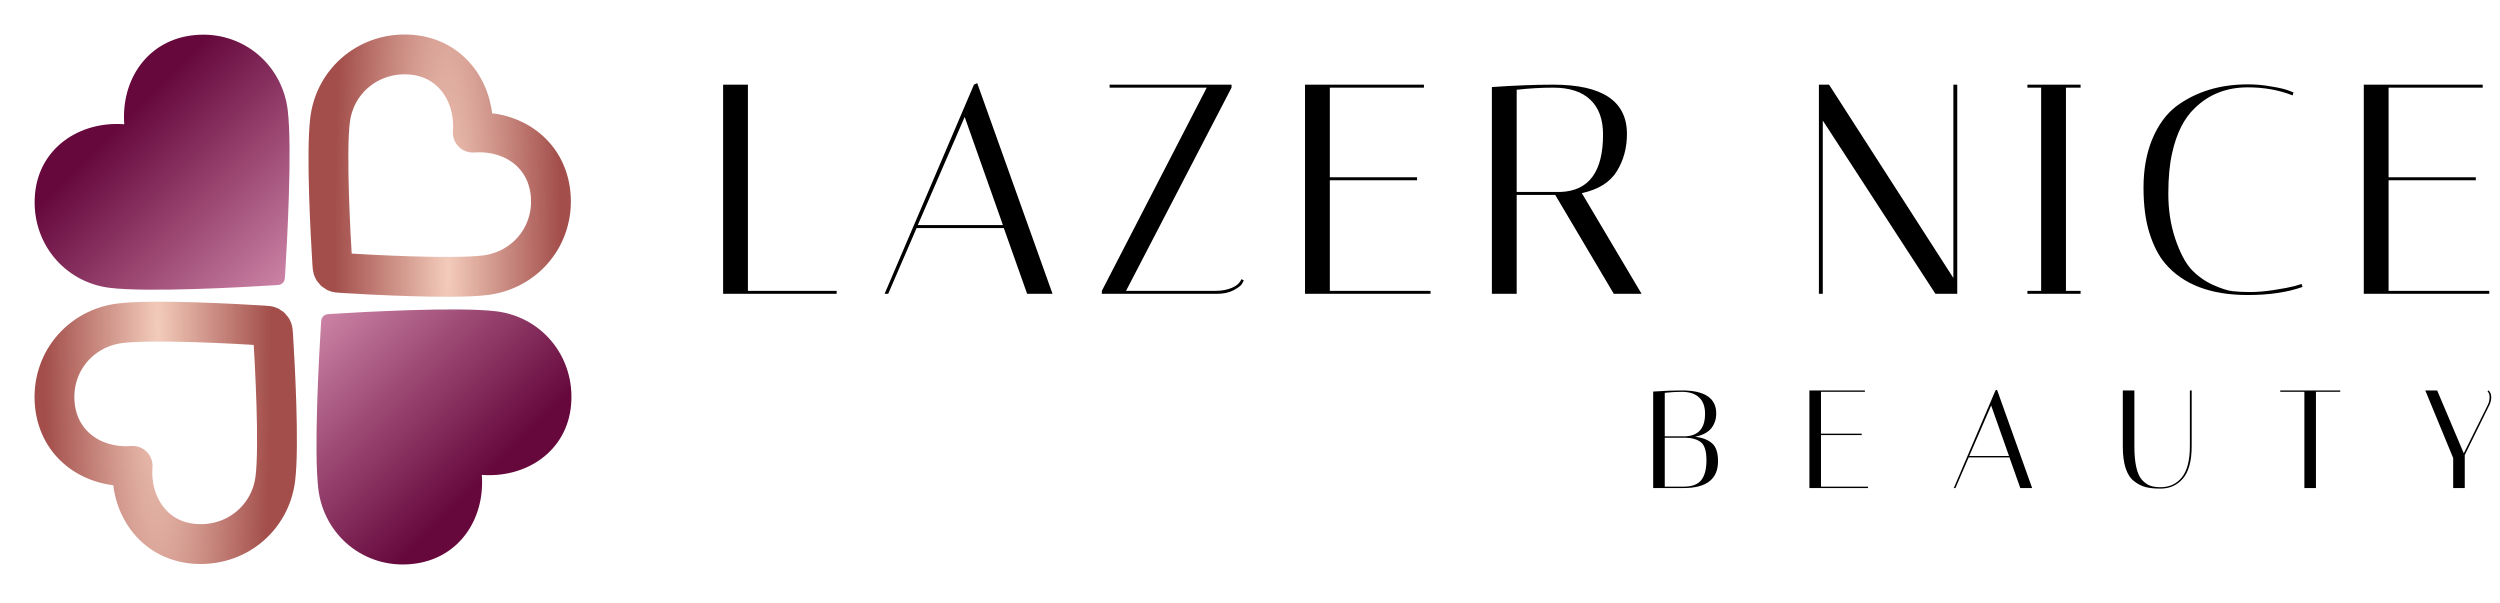
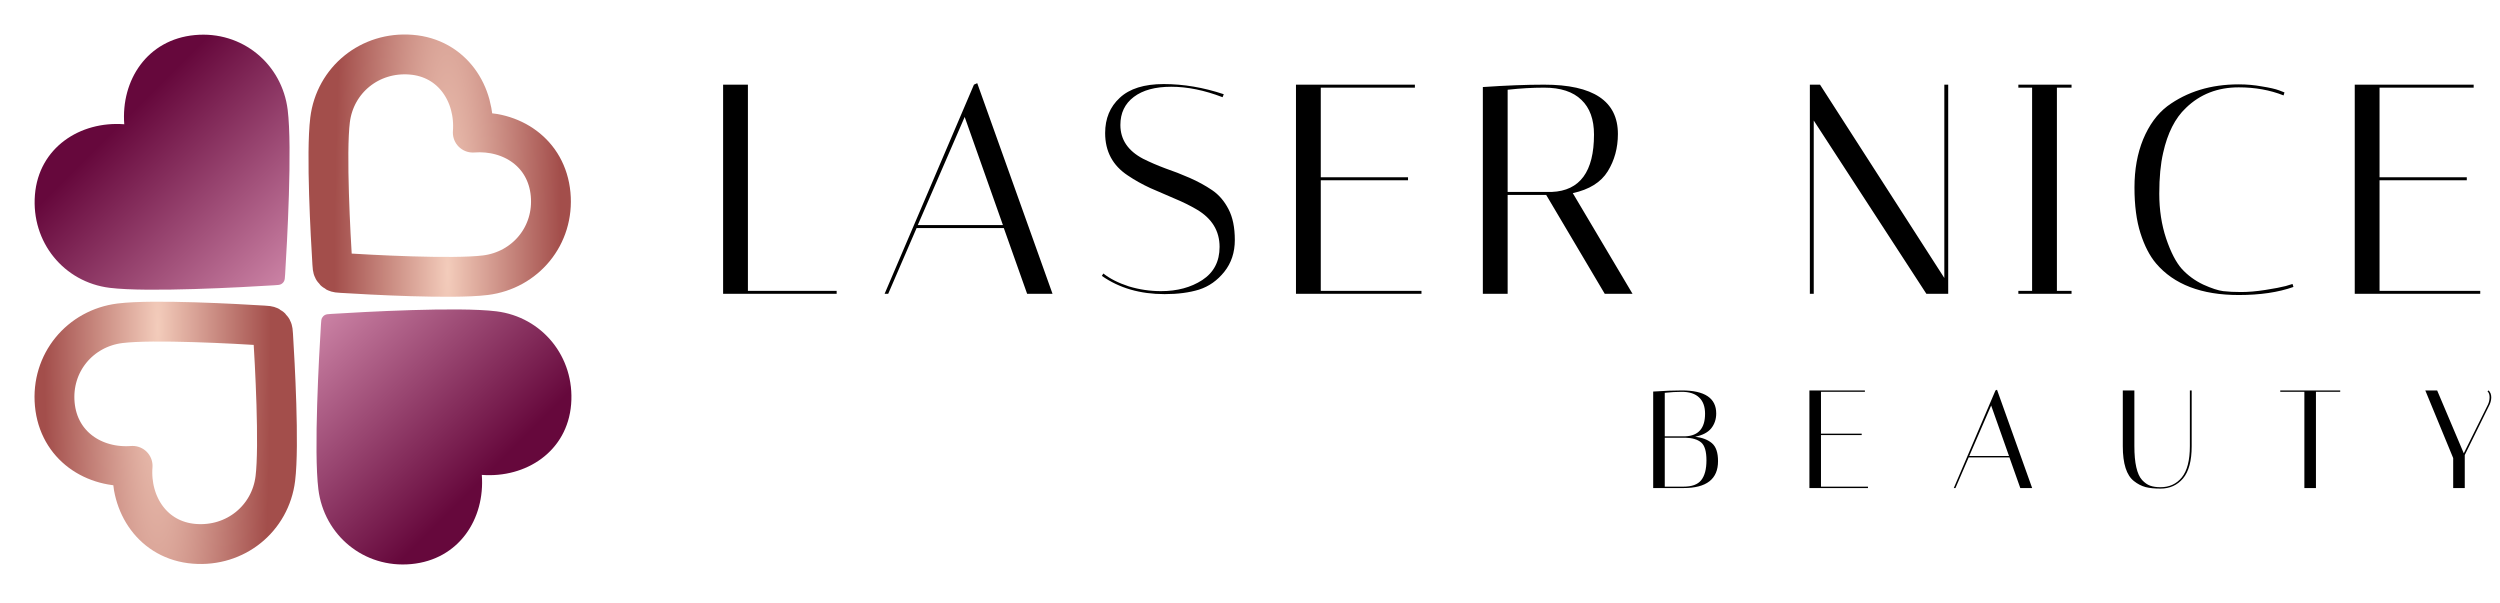
<svg xmlns="http://www.w3.org/2000/svg" width="502" height="121" viewBox="0 0 502 121" fill="none">
-   <path fill-rule="evenodd" clip-rule="evenodd" d="M24.951 24.951C16.087 24.274 7.774 29.64 7.013 39.136C6.253 48.633 12.834 56.657 22.027 57.796C29.671 58.743 48.864 57.668 55.117 57.279C55.816 57.236 56.166 57.214 56.447 57.061C56.693 56.928 56.9 56.721 57.033 56.476C57.185 56.195 57.207 55.845 57.251 55.145C57.64 48.892 58.714 29.699 57.768 22.056C56.629 12.862 48.646 6.147 39.108 7.042C29.569 7.936 24.274 16.088 24.951 24.951Z" fill="url(#paint0_linear_522_585)" />
-   <path fill-rule="evenodd" clip-rule="evenodd" d="M96.747 95.359C105.61 96.035 113.924 90.67 114.684 81.174C115.445 71.677 108.864 63.652 99.67 62.513C92.026 61.567 72.834 62.641 66.58 63.031C65.881 63.074 65.531 63.096 65.25 63.248C65.004 63.381 64.797 63.588 64.664 63.834C64.512 64.115 64.49 64.464 64.447 65.164C64.058 71.418 62.983 90.61 63.929 98.254C65.068 107.447 73.051 114.162 82.59 113.268C92.129 112.373 97.424 104.222 96.747 95.359Z" fill="url(#paint1_linear_522_585)" />
-   <path fill-rule="evenodd" clip-rule="evenodd" d="M94.936 26.629C95.526 18.896 90.845 11.642 82.559 10.979C74.273 10.315 67.271 16.057 66.278 24.078C65.452 30.748 66.389 47.494 66.729 52.95C66.767 53.56 66.786 53.866 66.919 54.111C67.035 54.325 67.216 54.506 67.43 54.622C67.675 54.755 67.98 54.773 68.591 54.812C74.047 55.151 90.793 56.089 97.462 55.263C105.484 54.269 111.343 47.304 110.562 38.981C109.782 30.659 102.669 26.039 94.936 26.629Z" stroke="url(#paint2_radial_522_585)" stroke-width="8" stroke-linecap="round" stroke-linejoin="round" />
-   <path fill-rule="evenodd" clip-rule="evenodd" d="M26.63 93.547C26.039 101.281 30.721 108.535 39.006 109.198C47.292 109.862 54.294 104.12 55.288 96.098C56.114 89.429 55.176 72.683 54.836 67.227C54.798 66.616 54.779 66.311 54.646 66.066C54.531 65.852 54.35 65.671 54.136 65.555C53.89 65.422 53.585 65.403 52.975 65.365C47.519 65.025 30.773 64.088 24.103 64.914C16.082 65.907 10.223 72.873 11.003 81.195C11.784 89.518 18.896 94.138 26.63 93.547Z" stroke="url(#paint3_radial_522_585)" stroke-width="8" stroke-linecap="round" stroke-linejoin="round" />
-   <path d="M168 59H145.2V17H150.18V58.4H168V59ZM178.348 59H177.628L195.568 17L196.228 16.7L211.348 59H206.248L201.568 45.8H184.048L178.348 59ZM193.708 23.48L184.288 45.2H201.388L193.708 23.48ZM222.812 17.6V17H247.292V17.6L226.112 58.4H244.172C245.332 58.4 246.392 58.2 247.352 57.8C248.312 57.4 248.952 56.82 249.272 56.06L249.752 56.3C249.672 56.5 249.532 56.76 249.332 57.08C249.172 57.36 248.632 57.76 247.712 58.28C246.792 58.76 245.672 59 244.352 59H221.252V58.4L242.312 17.6H222.812ZM285.928 17V17.6H267.028V35.6H284.548V36.2H267.028V58.4H287.248V59H262.048V17H285.928ZM299.571 17.48C304.211 17.16 308.311 17 311.871 17C321.751 17 326.691 20.3 326.691 26.9C326.691 29.7 326.011 32.2 324.651 34.4C323.291 36.6 320.951 38.06 317.631 38.78L329.631 59H324.051L312.291 39.14H304.551V59H299.571V17.48ZM311.871 17.6C309.551 17.6 307.111 17.74 304.551 18.02V38.54H313.431C319.071 38.3 321.891 34.46 321.891 27.02C321.891 23.98 321.051 21.66 319.371 20.06C317.691 18.42 315.191 17.6 311.871 17.6ZM366.016 59H365.236V17H367.276L392.236 55.82V17H393.016V59H388.636L366.016 24.2V59ZM407.102 17.6V17H417.782V17.6H414.842V58.4H417.782V59H407.102V58.4H409.862V17.6H407.102ZM451.358 59.24C443.878 59.24 438.338 57.12 434.738 52.88C433.458 51.36 432.418 49.34 431.618 46.82C430.818 44.3 430.418 41.24 430.418 37.64C430.418 34.04 430.998 30.82 432.158 27.98C433.358 25.1 434.978 22.88 437.018 21.32C440.978 18.4 445.758 16.94 451.358 16.94C452.958 16.94 454.518 17.08 456.038 17.36C457.558 17.6 458.698 17.86 459.458 18.14L460.538 18.56L460.358 19.16C457.638 18.08 454.638 17.54 451.358 17.54C447.118 17.54 443.578 18.92 440.738 21.68C438.578 23.72 437.058 26.72 436.178 30.68C435.658 32.92 435.398 35.66 435.398 38.9C435.398 42.14 435.858 45.14 436.778 47.9C437.698 50.62 438.738 52.64 439.898 53.96C441.098 55.28 442.538 56.34 444.218 57.14C445.898 57.9 447.238 58.34 448.238 58.46C449.238 58.58 450.438 58.64 451.838 58.64C453.278 58.64 454.898 58.5 456.698 58.22C458.498 57.94 459.858 57.68 460.778 57.44L462.158 57.02L462.338 57.62C459.298 58.7 455.638 59.24 451.358 59.24ZM498.529 17V17.6H479.629V35.6H497.149V36.2H479.629V58.4H499.849V59H474.649V17H498.529Z" fill="black" />
+   <path fill-rule="evenodd" clip-rule="evenodd" d="M24.951 24.951C16.087 24.274 7.774 29.64 7.013 39.136C6.253 48.633 12.834 56.657 22.027 57.796C29.671 58.743 48.864 57.668 55.117 57.279C55.816 57.236 56.166 57.214 56.447 57.061C56.693 56.928 56.9 56.721 57.033 56.476C57.185 56.195 57.207 55.845 57.251 55.145C57.64 48.892 58.714 29.699 57.768 22.056C56.629 12.862 48.646 6.147 39.108 7.042C29.569 7.936 24.274 16.088 24.951 24.951Z" fill="url(#paint0_linear_740_207)" />
+   <path fill-rule="evenodd" clip-rule="evenodd" d="M96.747 95.358C105.61 96.034 113.924 90.669 114.684 81.173C115.445 71.676 108.864 63.651 99.67 62.512C92.026 61.566 72.834 62.641 66.58 63.03C65.881 63.073 65.531 63.095 65.25 63.247C65.004 63.38 64.797 63.587 64.664 63.833C64.512 64.114 64.49 64.463 64.447 65.163C64.058 71.416 62.983 90.609 63.929 98.253C65.068 107.446 73.051 114.161 82.59 113.267C92.129 112.372 97.424 104.221 96.747 95.358Z" fill="url(#paint1_linear_740_207)" />
+   <path fill-rule="evenodd" clip-rule="evenodd" d="M94.936 26.629C95.526 18.896 90.845 11.642 82.559 10.979C74.273 10.315 67.271 16.057 66.278 24.078C65.452 30.748 66.389 47.494 66.729 52.95C66.767 53.56 66.786 53.866 66.919 54.111C67.035 54.325 67.216 54.506 67.43 54.622C67.675 54.755 67.98 54.773 68.591 54.812C74.047 55.151 90.793 56.089 97.462 55.263C105.484 54.269 111.343 47.304 110.562 38.981C109.782 30.659 102.669 26.039 94.936 26.629Z" stroke="url(#paint2_radial_740_207)" stroke-width="8" stroke-linecap="round" stroke-linejoin="round" />
+   <path fill-rule="evenodd" clip-rule="evenodd" d="M26.629 93.546C26.038 101.28 30.72 108.534 39.005 109.197C47.291 109.861 54.293 104.119 55.287 96.097C56.113 89.428 55.175 72.682 54.835 67.226C54.797 66.615 54.778 66.31 54.645 66.065C54.529 65.851 54.349 65.67 54.135 65.554C53.889 65.421 53.584 65.402 52.974 65.364C47.518 65.025 30.772 64.087 24.102 64.913C16.081 65.906 10.222 72.872 11.002 81.194C11.783 89.517 18.895 94.137 26.629 93.546Z" stroke="url(#paint3_radial_740_207)" stroke-width="8" stroke-linecap="round" stroke-linejoin="round" />
+   <path d="M168 59H145.2V17H150.18V58.4H168V59ZM178.348 59H177.628L195.568 17L196.228 16.7L211.348 59H206.248L201.568 45.8H184.048L178.348 59ZM193.708 23.48L184.288 45.2H201.388L193.708 23.48ZM245.492 19.52C241.852 18.12 238.412 17.42 235.172 17.42C231.972 17.42 229.472 18.1 227.672 19.46C225.872 20.82 224.972 22.7 224.972 25.1C224.972 28.02 226.492 30.28 229.532 31.88C230.892 32.56 232.372 33.2 233.972 33.8C235.612 34.36 237.252 35 238.892 35.72C240.532 36.44 242.032 37.26 243.392 38.18C244.752 39.1 245.852 40.38 246.692 42.02C247.532 43.62 247.952 45.68 247.952 48.2C247.952 50.68 247.252 52.8 245.852 54.56C244.452 56.32 242.752 57.52 240.752 58.16C238.792 58.76 236.492 59.06 233.852 59.06C228.932 59.06 224.732 57.84 221.252 55.4L221.552 54.92C222.872 55.96 224.572 56.82 226.652 57.5C228.772 58.14 230.932 58.46 233.132 58.46C236.372 58.46 239.132 57.72 241.412 56.24C243.732 54.72 244.892 52.5 244.892 49.58C244.892 46.38 243.372 43.88 240.332 42.08C238.972 41.28 237.472 40.54 235.832 39.86C234.232 39.18 232.612 38.48 230.972 37.76C229.332 37 227.832 36.16 226.472 35.24C223.432 33.24 221.912 30.4 221.912 26.72C221.912 23.8 222.892 21.44 224.852 19.64C226.812 17.8 229.752 16.88 233.672 16.88C237.632 16.88 241.652 17.56 245.732 18.92L245.492 19.52ZM284.111 17V17.6H265.211V35.6H282.731V36.2H265.211V58.4H285.431V59H260.231V17H284.111ZM297.755 17.48C302.395 17.16 306.495 17 310.055 17C319.935 17 324.875 20.3 324.875 26.9C324.875 29.7 324.195 32.2 322.835 34.4C321.475 36.6 319.135 38.06 315.815 38.78L327.815 59H322.235L310.475 39.14H302.735V59H297.755V17.48ZM310.055 17.6C307.735 17.6 305.295 17.74 302.735 18.02V38.54H311.615C317.255 38.3 320.075 34.46 320.075 27.02C320.075 23.98 319.235 21.66 317.555 20.06C315.875 18.42 313.375 17.6 310.055 17.6ZM364.2 59H363.42V17H365.46L390.42 55.82V17H391.2V59H386.82L364.2 24.2V59ZM405.286 17.6V17H415.966V17.6H413.026V58.4H415.966V59H405.286V58.4H408.046V17.6H405.286ZM449.542 59.24C442.062 59.24 436.522 57.12 432.922 52.88C431.642 51.36 430.602 49.34 429.802 46.82C429.002 44.3 428.602 41.24 428.602 37.64C428.602 34.04 429.182 30.82 430.342 27.98C431.542 25.1 433.162 22.88 435.202 21.32C439.162 18.4 443.942 16.94 449.542 16.94C451.142 16.94 452.702 17.08 454.222 17.36C455.742 17.6 456.882 17.86 457.642 18.14L458.722 18.56L458.542 19.16C455.822 18.08 452.822 17.54 449.542 17.54C445.302 17.54 441.762 18.92 438.922 21.68C436.762 23.72 435.242 26.72 434.362 30.68C433.842 32.92 433.582 35.66 433.582 38.9C433.582 42.14 434.042 45.14 434.962 47.9C435.882 50.62 436.922 52.64 438.082 53.96C439.282 55.28 440.722 56.34 442.402 57.14C444.082 57.9 445.422 58.34 446.422 58.46C447.422 58.58 448.622 58.64 450.022 58.64C451.462 58.64 453.082 58.5 454.882 58.22C456.682 57.94 458.042 57.68 458.962 57.44L460.342 57.02L460.522 57.62C457.482 58.7 453.822 59.24 449.542 59.24ZM496.713 17V17.6H477.813V35.6H495.333V36.2H477.813V58.4H498.033V59H472.833V17H496.713Z" fill="black" />
  <path d="M331.96 78.624C334.125 78.475 336.039 78.4 337.7 78.4C342.311 78.4 344.616 79.94 344.616 83.02C344.616 84.177 344.28 85.176 343.608 86.016C342.936 86.837 341.863 87.397 340.388 87.696C341.807 87.864 342.927 88.293 343.748 88.984C344.569 89.675 344.98 90.879 344.98 92.596C344.98 96.199 342.675 98 338.064 98H331.96V78.624ZM334.284 97.72H338.064C339.725 97.72 340.901 97.291 341.592 96.432C342.301 95.555 342.656 94.22 342.656 92.428C342.656 90.636 342.301 89.441 341.592 88.844C340.883 88.247 339.828 87.929 338.428 87.892H334.284V97.72ZM337.7 78.68C336.617 78.68 335.479 78.745 334.284 78.876V87.612H338.428C341.06 87.5 342.376 85.988 342.376 83.076C342.376 81.657 341.984 80.575 341.2 79.828C340.416 79.063 339.249 78.68 337.7 78.68ZM374.473 78.4V78.68H365.653V87.08H373.829V87.36H365.653V97.72H375.089V98H363.329V78.4H374.473ZM392.656 98H392.32L400.692 78.4L401 78.26L408.056 98H405.676L403.492 91.84H395.316L392.656 98ZM399.824 81.424L395.428 91.56H403.408L399.824 81.424ZM439.726 78.4H440.09V89.6C440.09 92.531 439.511 94.687 438.354 96.068C437.196 97.431 435.684 98.112 433.818 98.112C432.642 98.112 431.643 98.009 430.822 97.804C430 97.58 429.226 97.179 428.498 96.6C427.004 95.443 426.258 93.109 426.258 89.6V78.4H428.582V89.572C428.582 92.969 429.095 95.237 430.122 96.376C430.644 96.936 431.186 97.319 431.746 97.524C432.324 97.729 433.015 97.832 433.818 97.832C435.61 97.832 437.038 97.179 438.102 95.872C439.184 94.547 439.726 92.447 439.726 89.572V78.4ZM465.042 98H462.718V78.68H457.874V78.4H469.914V78.68H465.042V98ZM499.712 78.4C500.067 78.755 500.244 79.212 500.244 79.772C500.244 80.239 500.141 80.715 499.936 81.2L494.924 91.364V98H492.6V91.98L487 78.4H489.38L494.728 91.028L499.6 81.2C499.805 80.733 499.908 80.248 499.908 79.744C499.908 79.24 499.768 78.848 499.488 78.568L499.712 78.4Z" fill="black" />
  <defs>
-     <linearGradient id="paint0_linear_522_585" x1="57.965" y1="59.954" x2="23.471" y2="25.46" gradientUnits="userSpaceOnUse">
+     <linearGradient id="paint0_linear_740_207" x1="57.965" y1="59.954" x2="23.471" y2="25.46" gradientUnits="userSpaceOnUse">
      <stop stop-color="#D18AAB" />
      <stop offset="1" stop-color="#66083C" />
    </linearGradient>
-     <linearGradient id="paint1_linear_522_585" x1="63.733" y1="60.356" x2="98.227" y2="94.85" gradientUnits="userSpaceOnUse">
+     <linearGradient id="paint1_linear_740_207" x1="63.733" y1="60.355" x2="98.227" y2="94.849" gradientUnits="userSpaceOnUse">
      <stop stop-color="#D18AAB" />
      <stop offset="1" stop-color="#66083C" />
    </linearGradient>
-     <radialGradient id="paint2_radial_522_585" cx="0" cy="0" r="1" gradientUnits="userSpaceOnUse" gradientTransform="translate(89.8971 54.4153) rotate(-180) scale(22.7474 154.198)">
+     <radialGradient id="paint2_radial_740_207" cx="0" cy="0" r="1" gradientUnits="userSpaceOnUse" gradientTransform="translate(89.8971 54.4153) rotate(-180) scale(22.7474 154.198)">
      <stop stop-color="#F3CCBB" />
      <stop offset="1" stop-color="#A34E4B" />
    </radialGradient>
-     <radialGradient id="paint3_radial_522_585" cx="0" cy="0" r="1" gradientUnits="userSpaceOnUse" gradientTransform="translate(31.6683 65.7614) scale(22.7474 154.198)">
+     <radialGradient id="paint3_radial_740_207" cx="0" cy="0" r="1" gradientUnits="userSpaceOnUse" gradientTransform="translate(31.6673 65.7605) scale(22.7474 154.198)">
      <stop stop-color="#F3CCBB" />
      <stop offset="1" stop-color="#A34E4B" />
    </radialGradient>
  </defs>
</svg>
